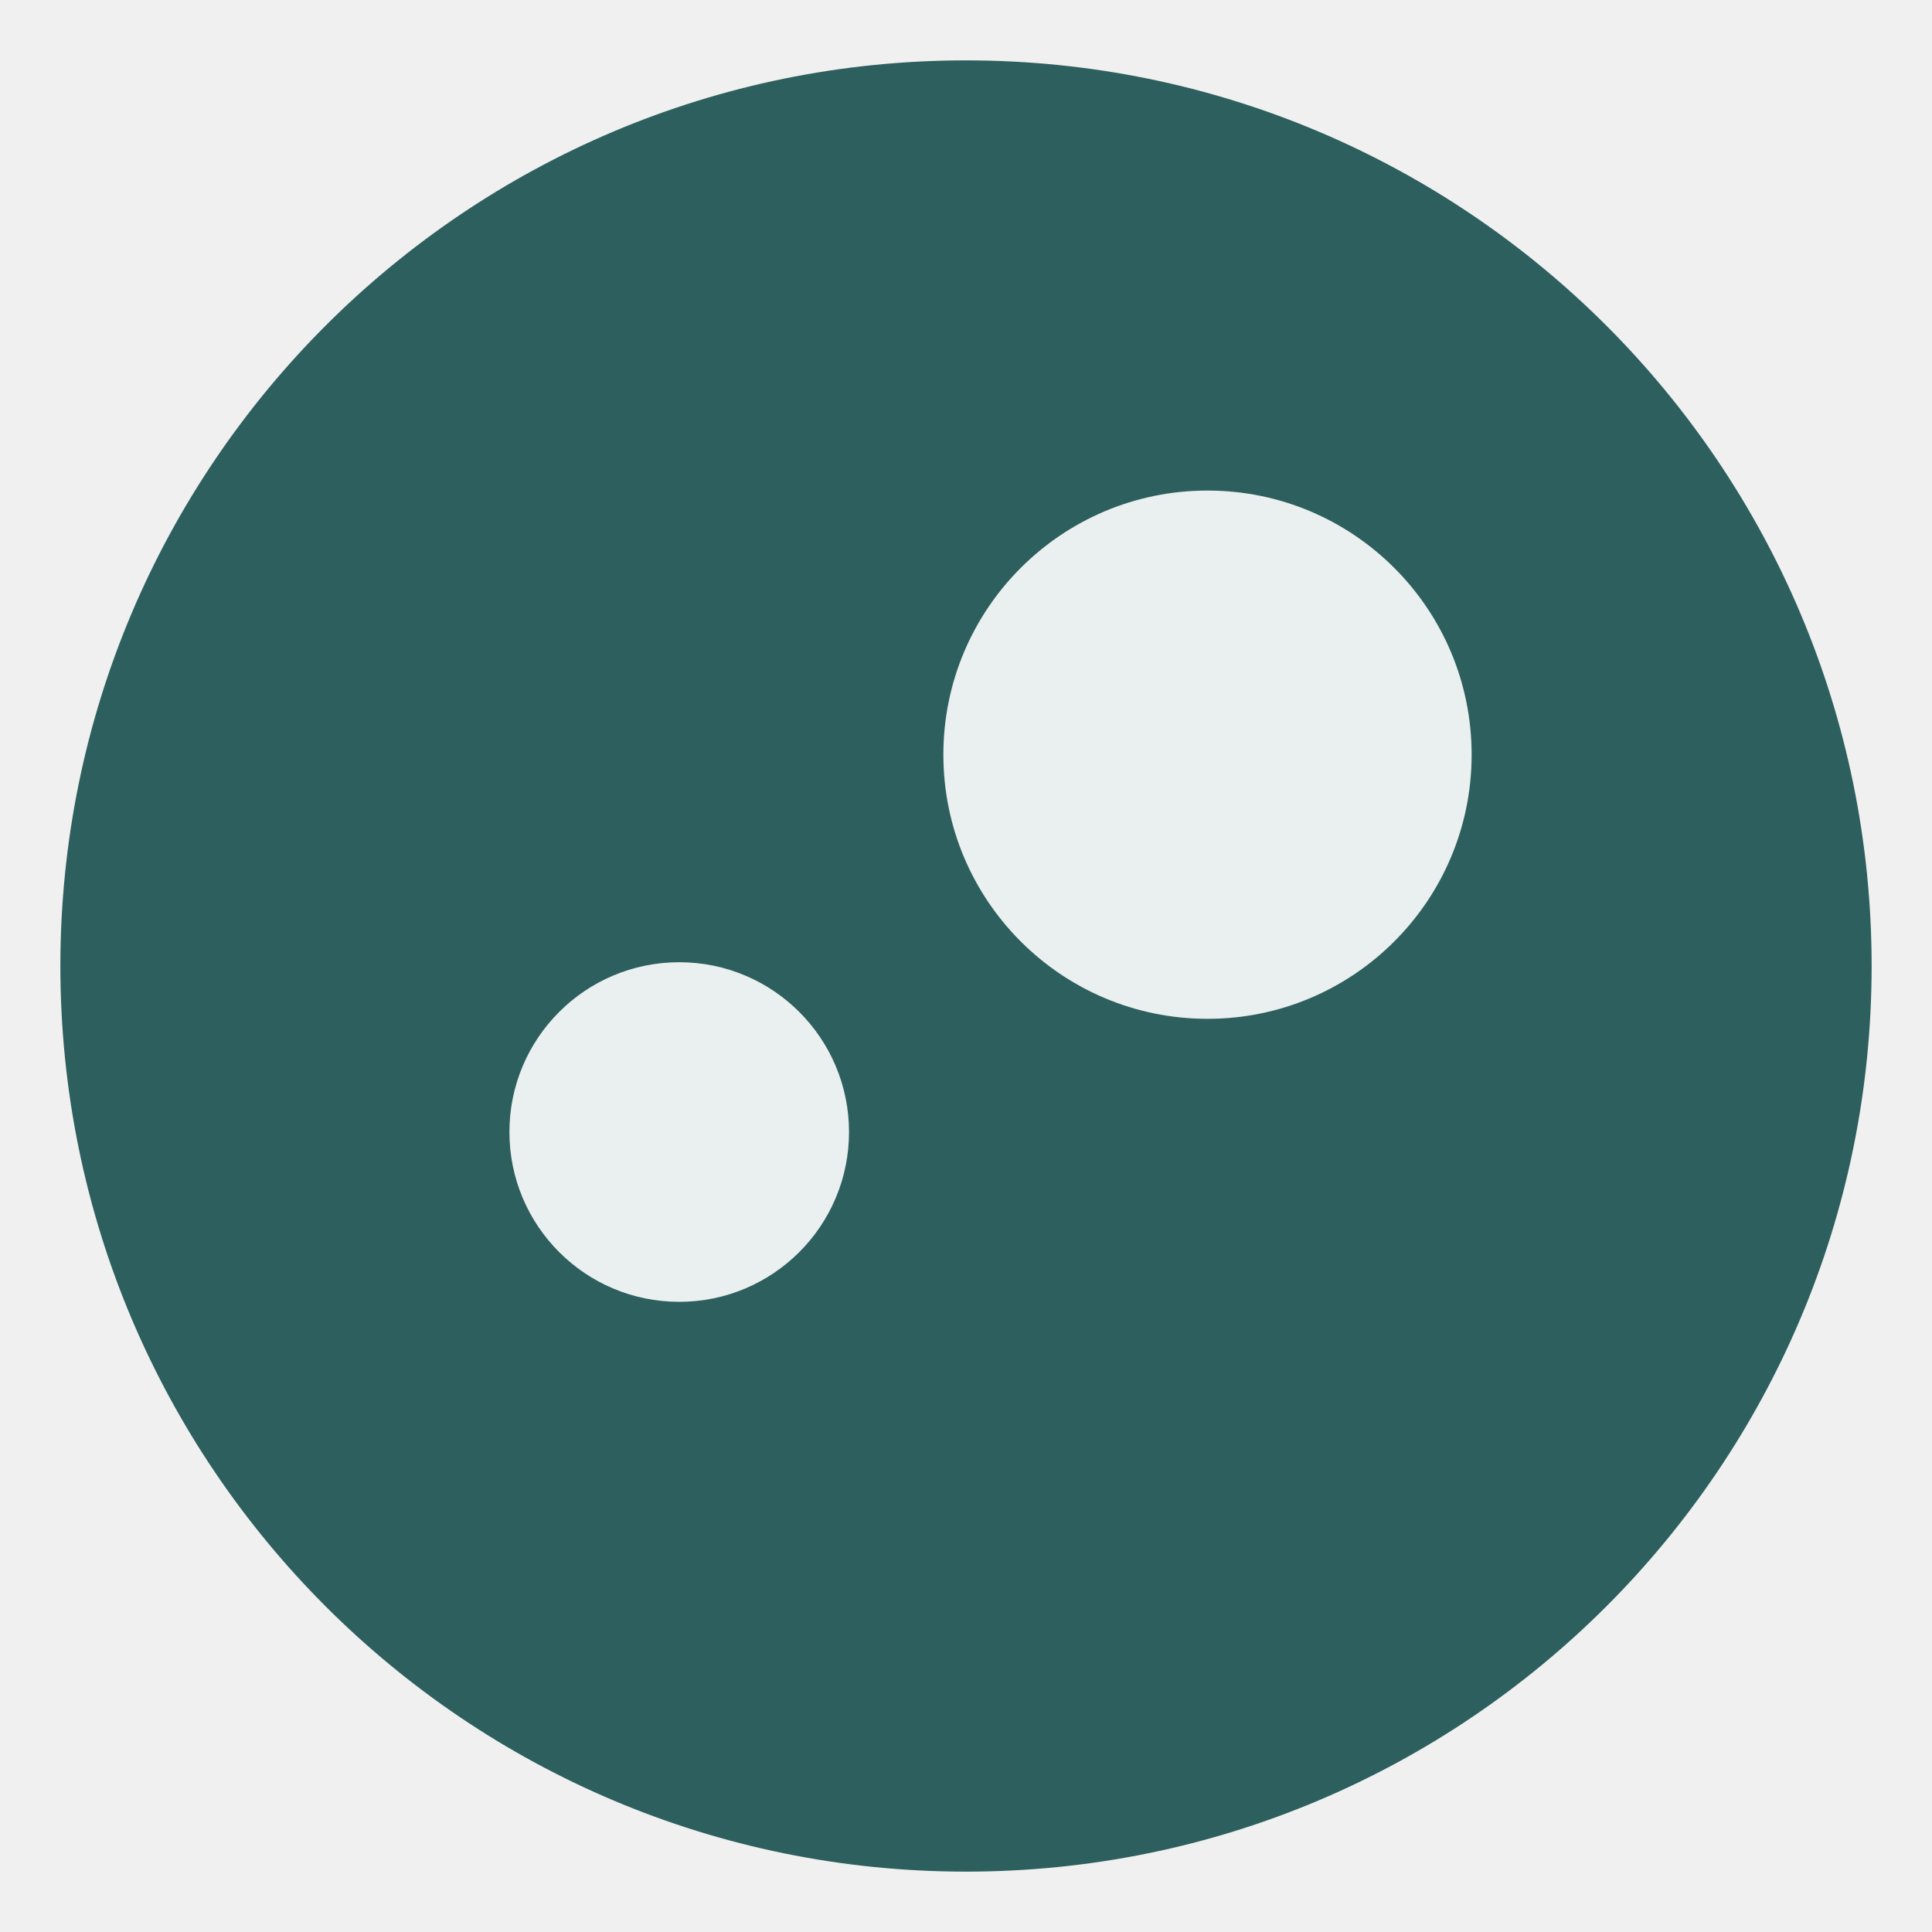
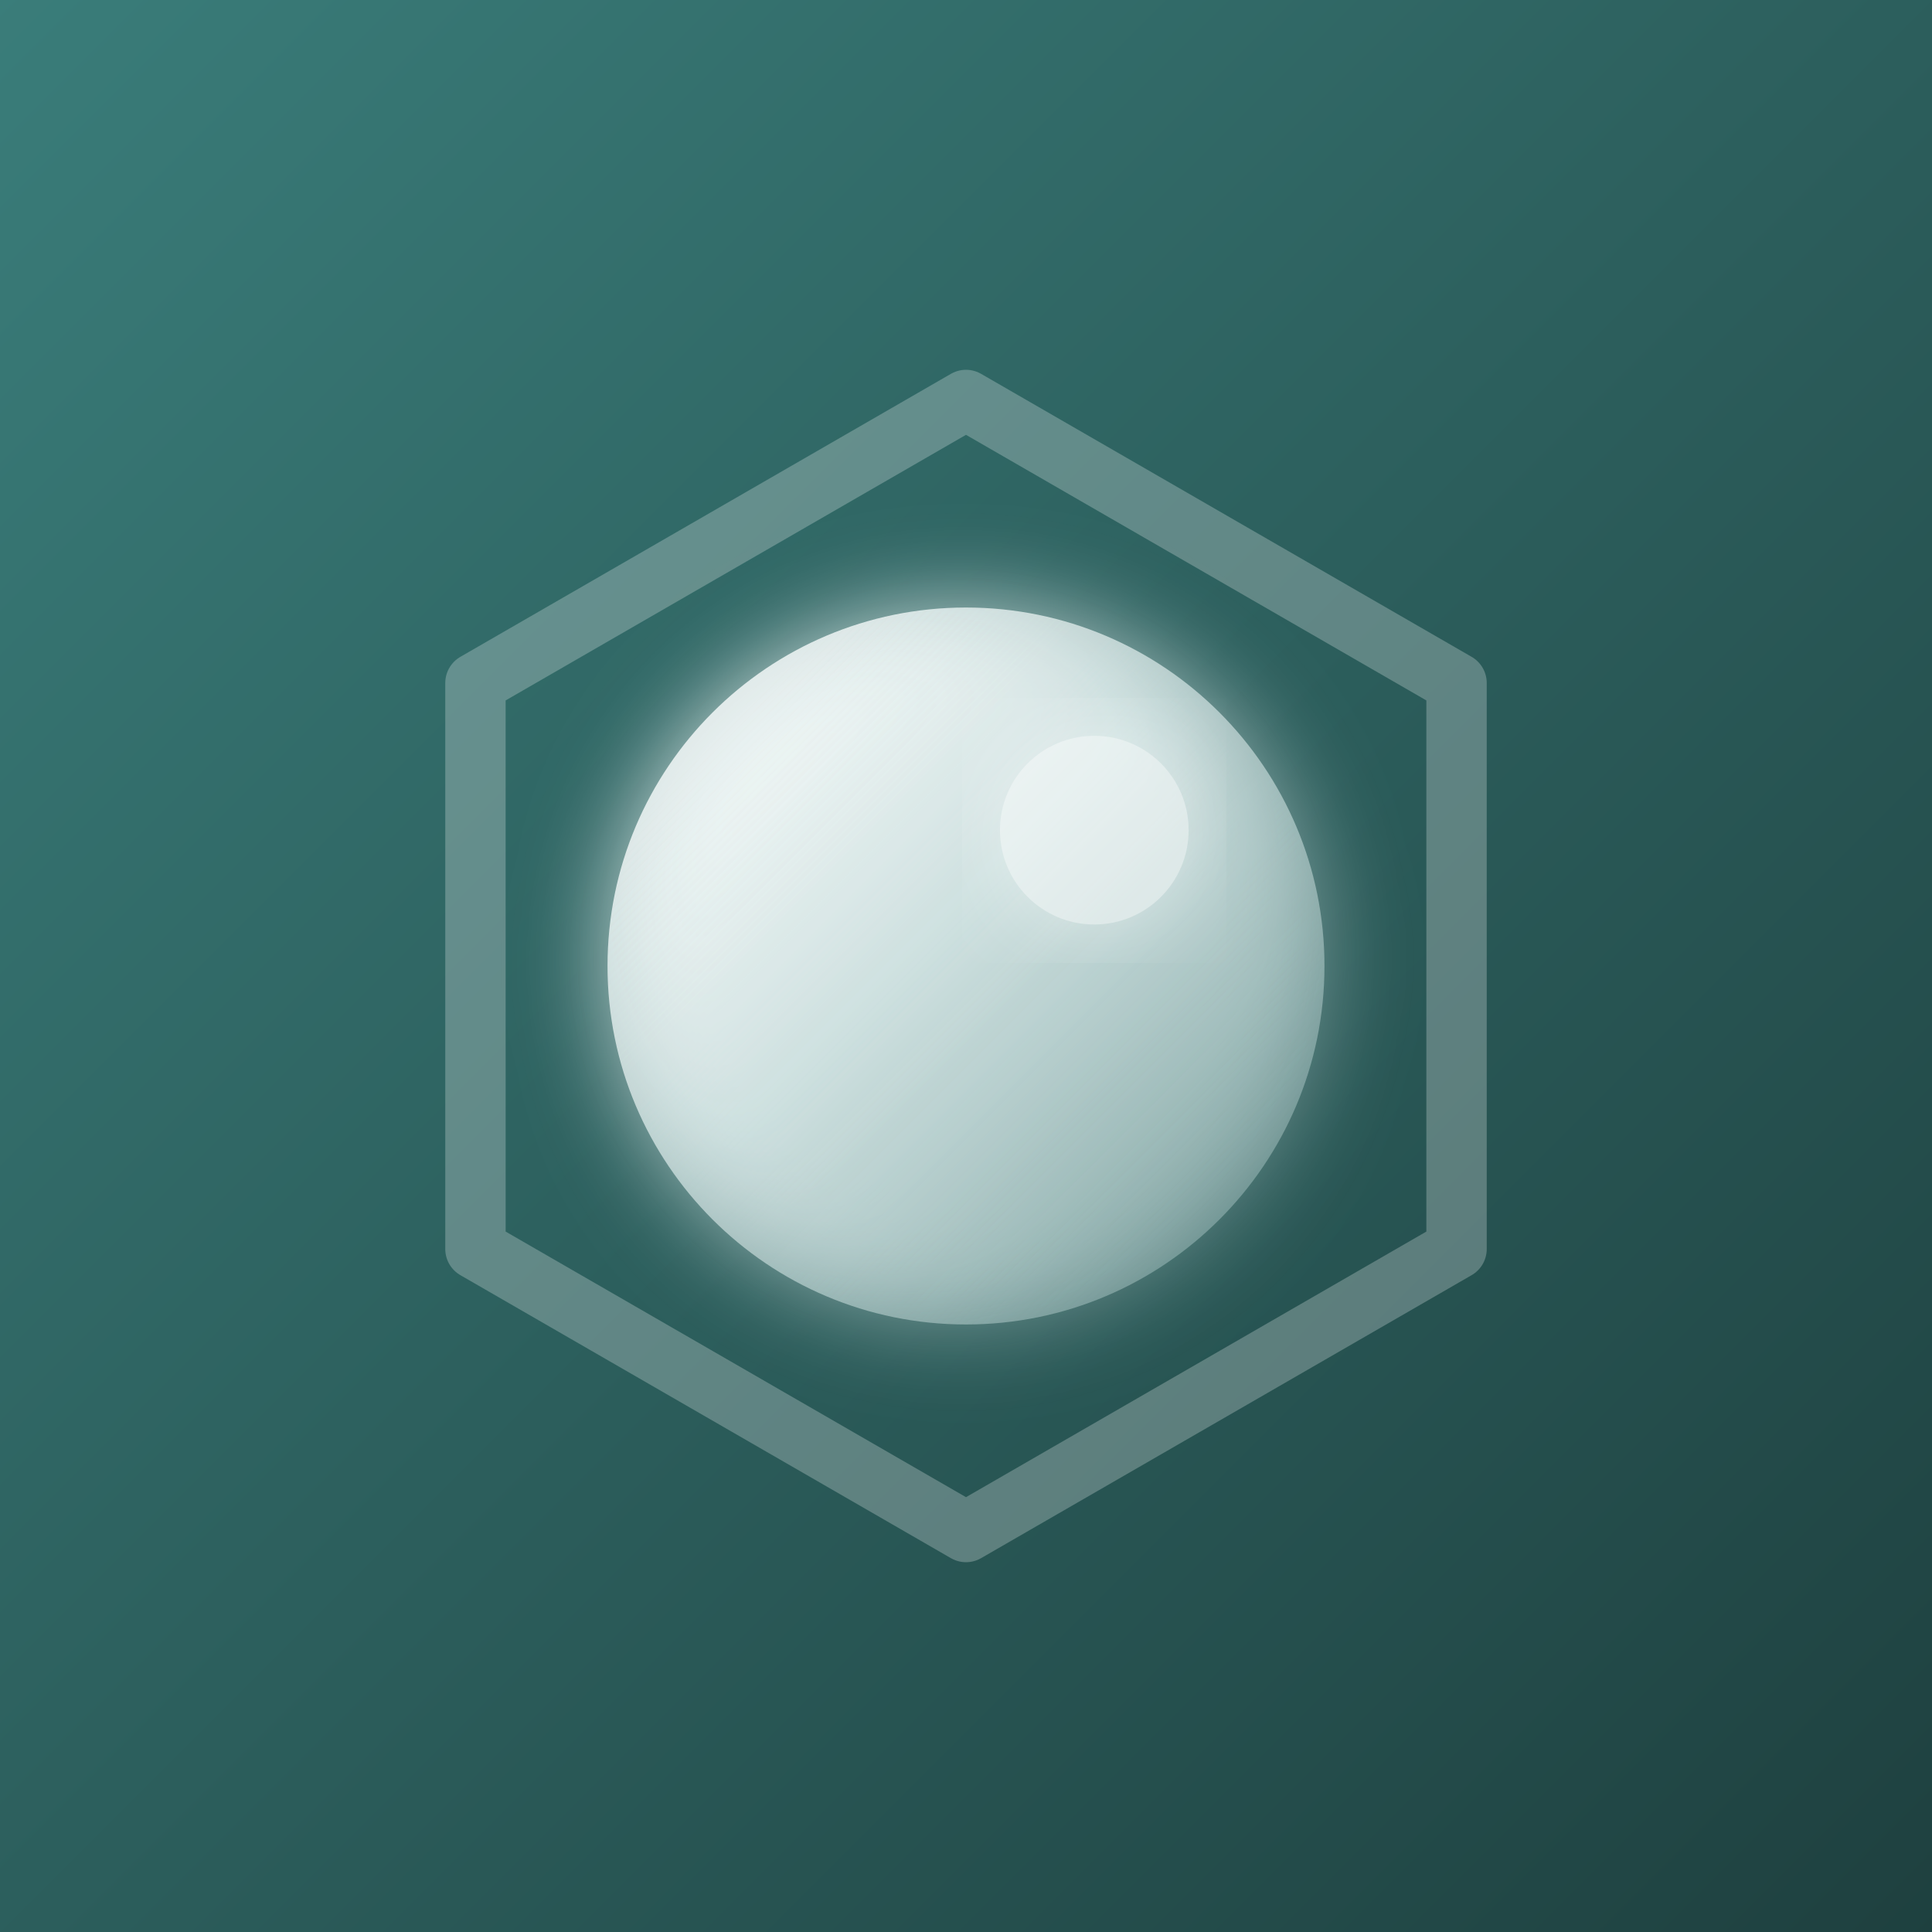
<svg xmlns="http://www.w3.org/2000/svg" viewBox="0 0 512 512" width="512" height="512">
-   <circle cx="256" cy="256" r="240" fill="#2c5f5d" />
-   <circle cx="320" cy="200" r="70" fill="white" opacity="0.9" />
-   <circle cx="180" cy="300" r="45" fill="white" opacity="0.9" />
+   <defs>
+     <linearGradient id="bg" x1="0%" y1="0%" x2="100%" y2="100%">
+       <stop offset="0%" stop-color="#3a7d7a" />
+       <stop offset="100%" stop-color="#1e403f" />
+     </linearGradient>
+     <linearGradient id="bubble" x1="0%" y1="0%" x2="100%" y2="100%">
+       <stop offset="0%" stop-color="#ffffff" stop-opacity="0.9" />
+       <stop offset="100%" stop-color="#e0f7f6" stop-opacity="0.2" />
+     </linearGradient>
+     <filter id="glow" x="-20%" y="-20%" width="140%" height="140%">
+       <feGaussianBlur stdDeviation="12" result="blur" />
+       <feMerge>
+         <feMergeNode in="blur" />
+         <feMergeNode in="SourceGraphic" />
+       </feMerge>
+     </filter>
+   </defs>
+   <rect width="512" height="512" fill="url(#bg)" />
+   <polygon points="256,106 386,181 386,331 256,406 126,331 126,181" fill="none" stroke="rgba(255,255,255,0.25)" stroke-width="16" stroke-linejoin="round" />
+   <circle cx="256" cy="256" r="95" fill="url(#bubble)" filter="url(#glow)" />
+   <circle cx="290" cy="220" r="25" fill="#ffffff" opacity="0.5" filter="url(#glow)" />
</svg>
